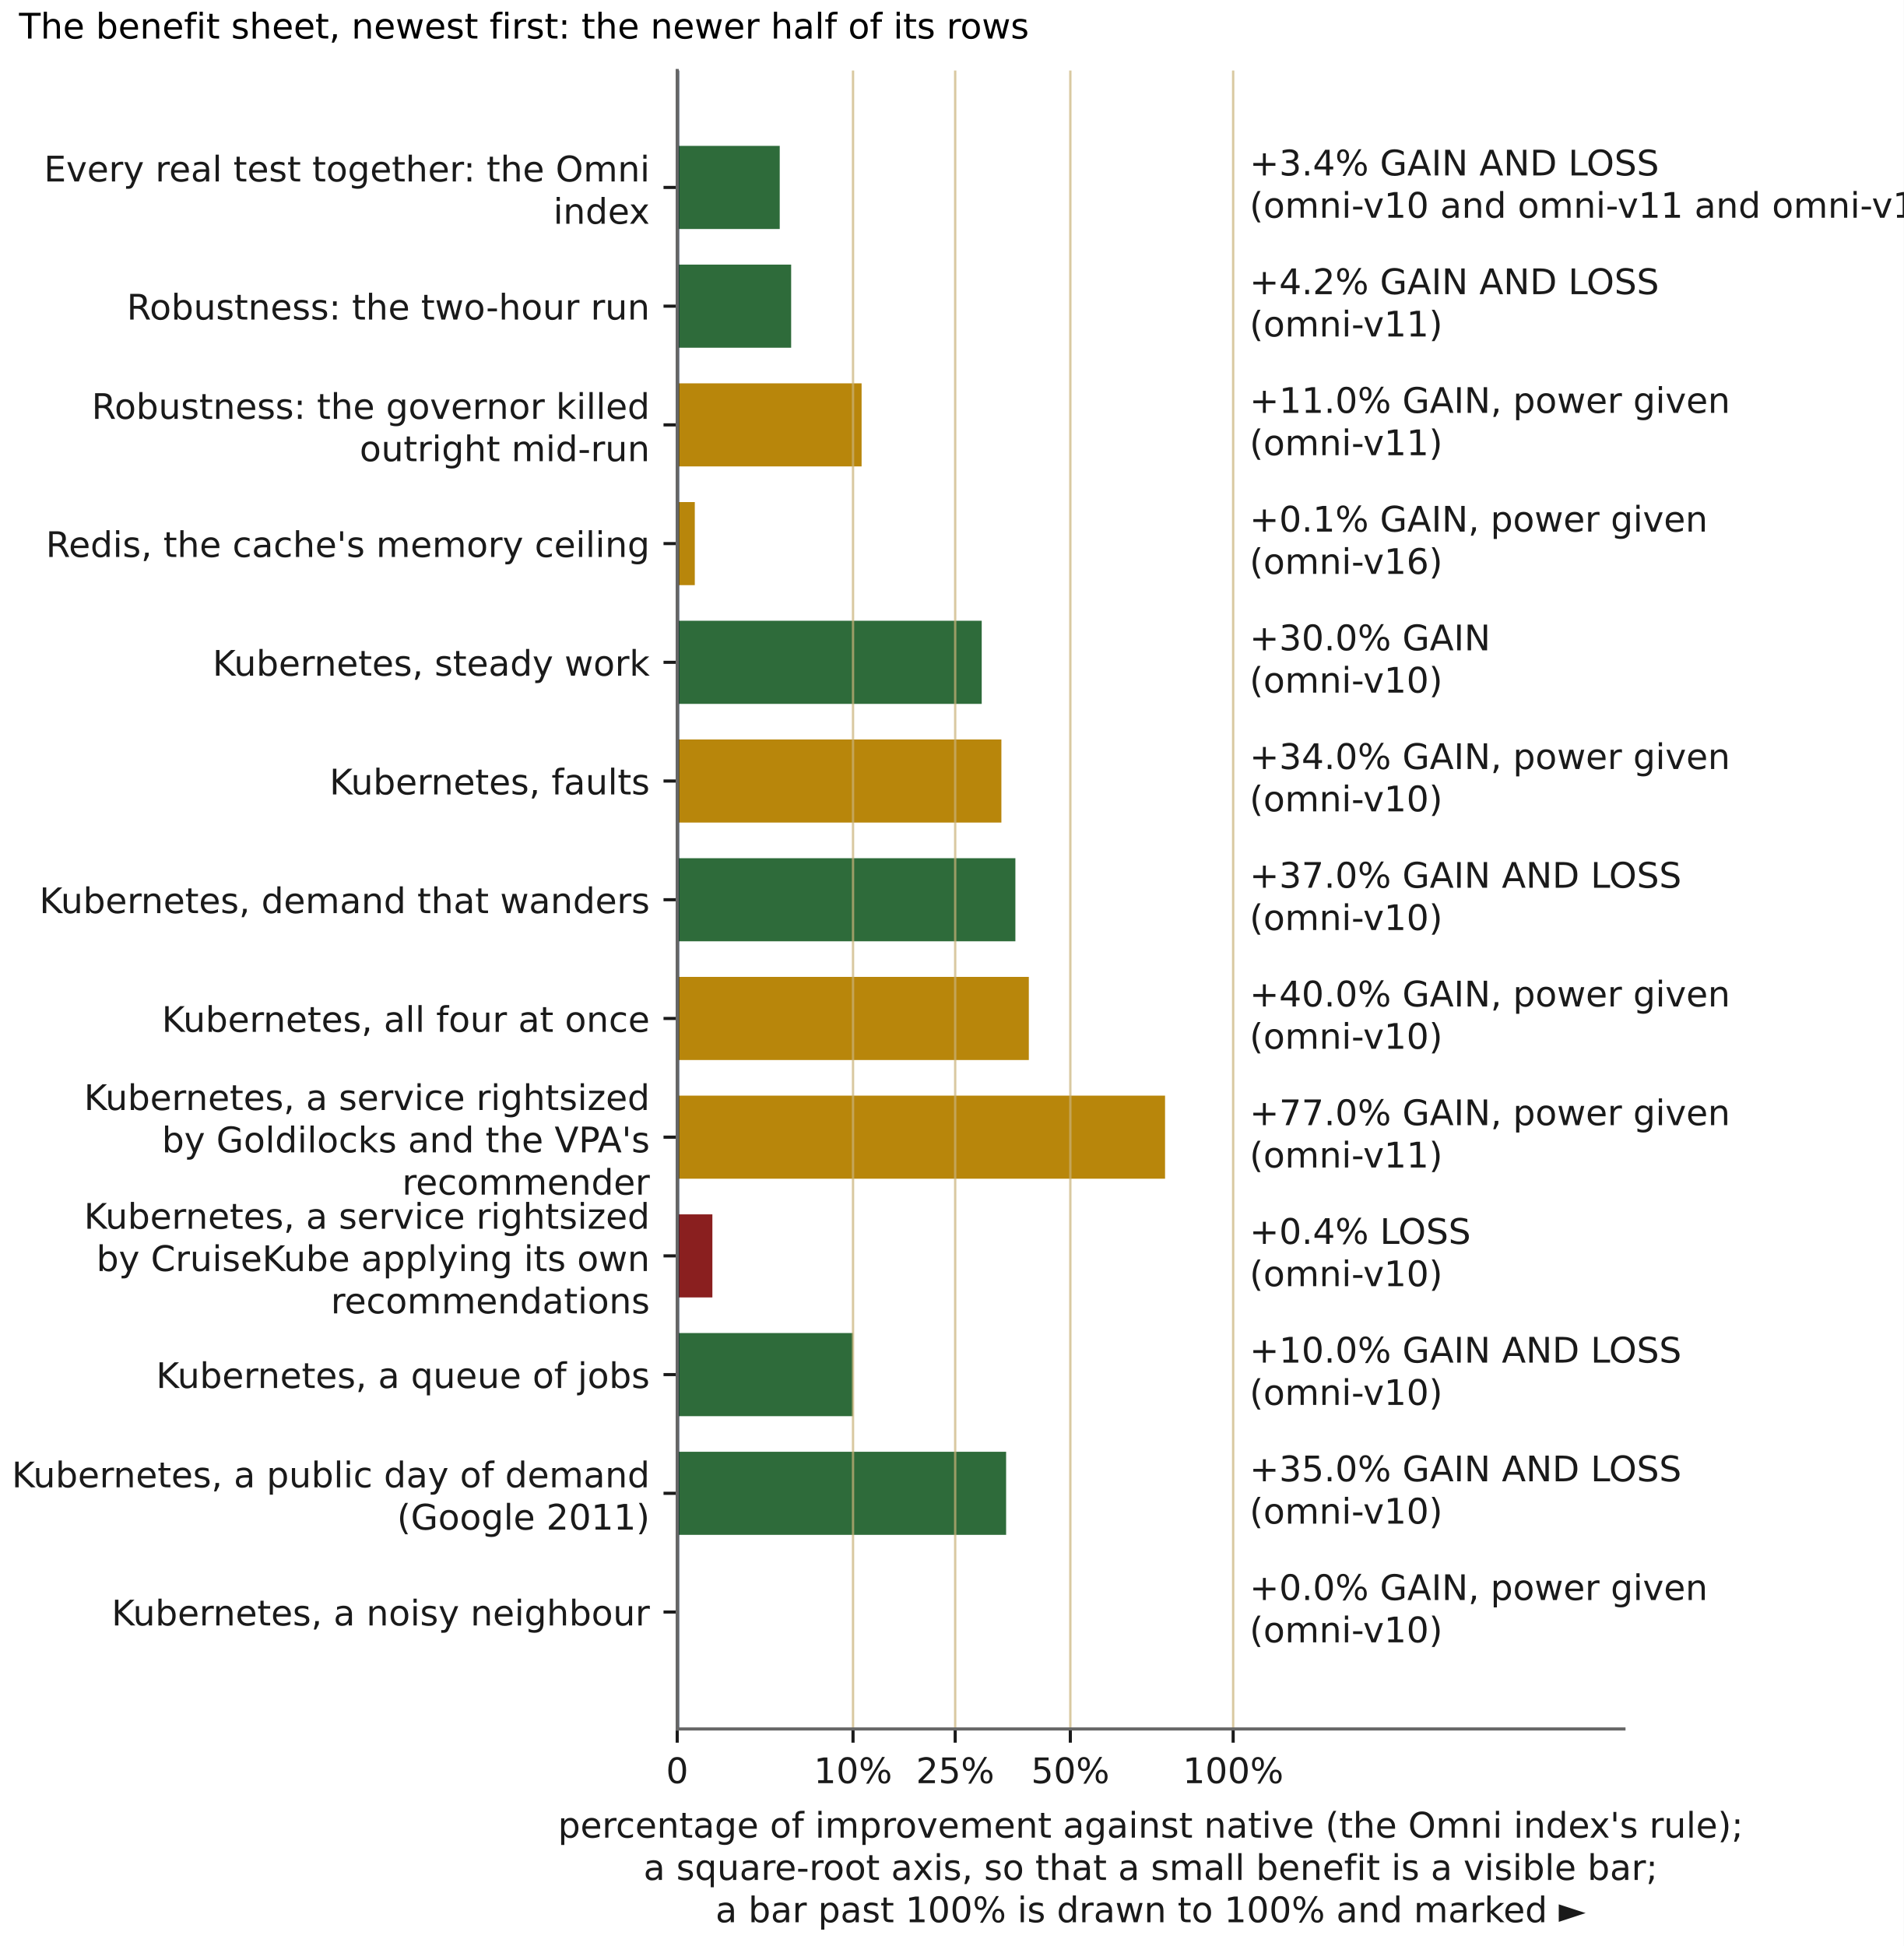
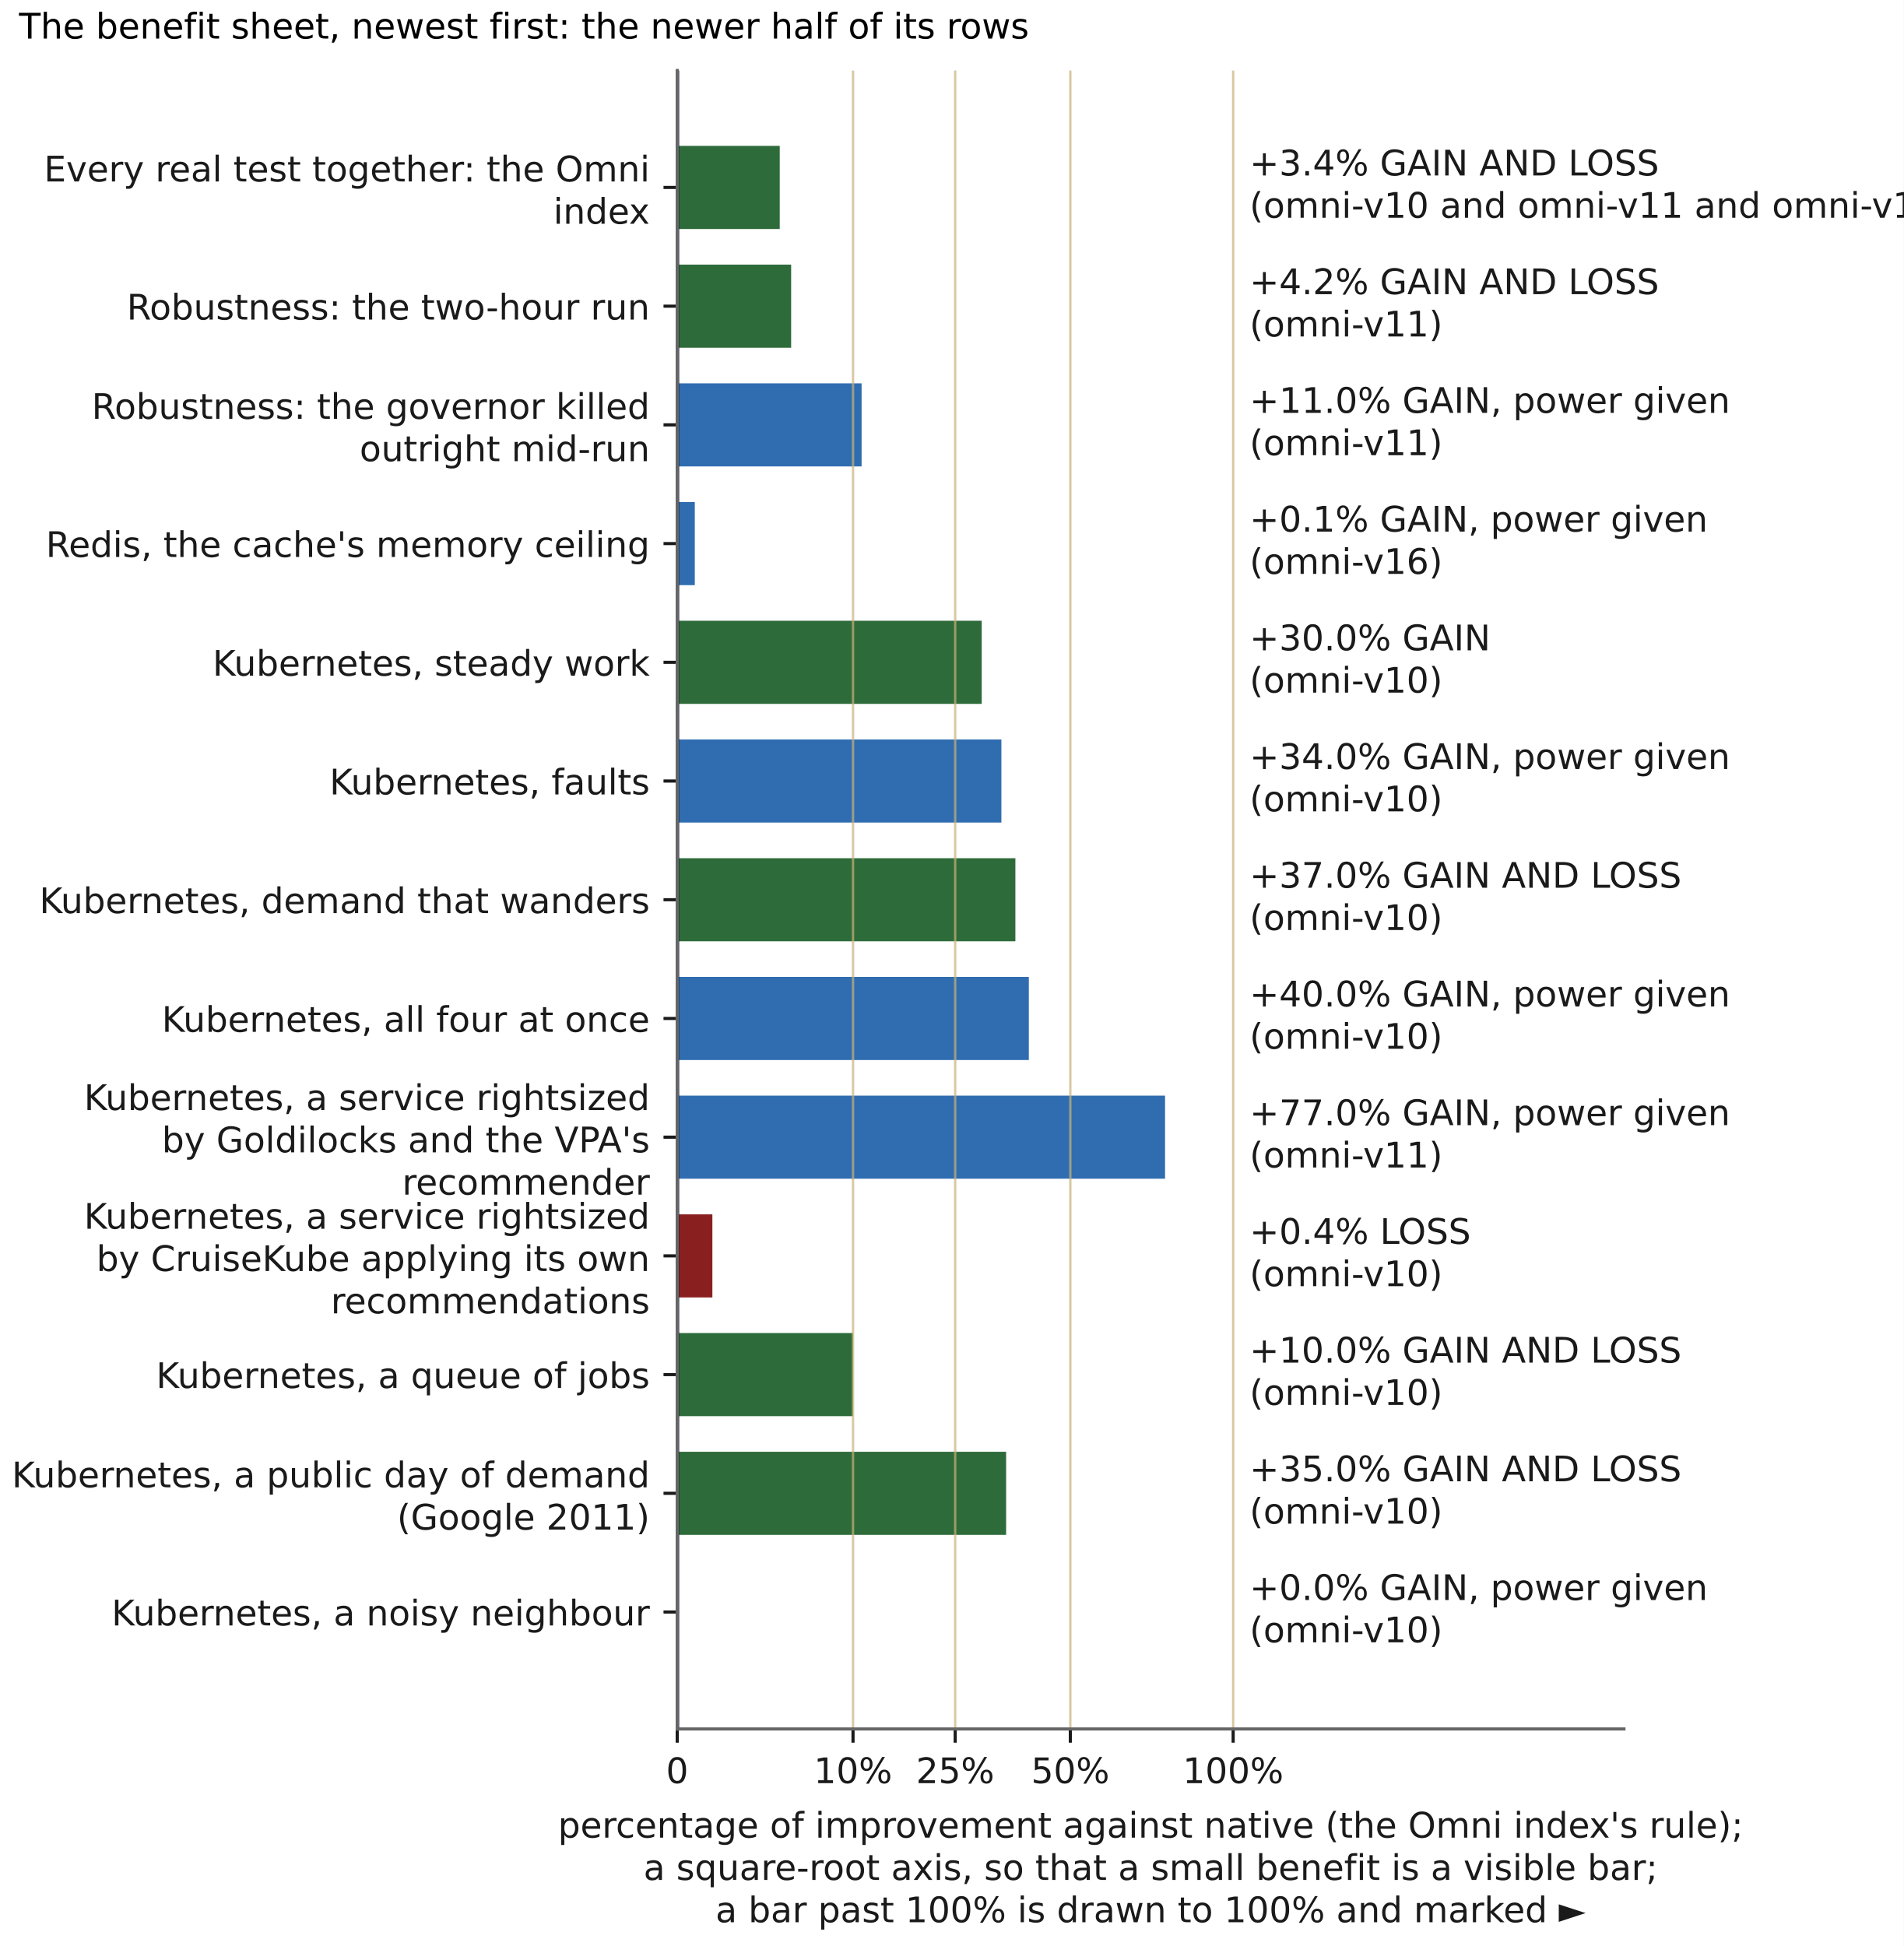
<svg xmlns="http://www.w3.org/2000/svg" xmlns:xlink="http://www.w3.org/1999/xlink" width="486pt" height="496.8pt" viewBox="0 0 486 496.8" version="1.1">
  <defs>
    <style type="text/css">*{stroke-linejoin: round; stroke-linecap: butt}</style>
  </defs>
  <g id="figure_1">
    <g id="patch_1">
      <path d="M 0 496.8  L 486 496.8  L 486 0  L 0 0  z " style="fill: #ffffff" />
    </g>
    <g id="axes_1">
      <g id="patch_2">
        <path d="M 172.886 441.392  L 414.575 441.392  L 414.575 18.001  L 172.886 18.001  z " style="fill: #ffffff" />
      </g>
      <g id="patch_3">
-         <path d="M 172.886 422.147  L 172.886 422.147  L 172.886 400.932  L 172.886 400.932  z " clip-path="url(#p85b01a224c)" style="fill: #b8860b" />
+         <path d="M 172.886 422.147  L 172.886 422.147  L 172.886 400.932  L 172.886 400.932  z " clip-path="url(#p85b01a224c)" style="fill: #2f6db0" />
      </g>
      <g id="patch_4">
        <path d="M 172.886 391.84  L 256.85 391.84  L 256.85 370.625  L 172.886 370.625  z " clip-path="url(#p85b01a224c)" style="fill: #2e6b3a" />
      </g>
      <g id="patch_5">
        <path d="M 172.886 361.533  L 217.767 361.533  L 217.767 340.318  L 172.886 340.318  z " clip-path="url(#p85b01a224c)" style="fill: #2e6b3a" />
      </g>
      <g id="patch_6">
        <path d="M 172.886 331.226  L 181.862 331.226  L 181.862 310.011  L 172.886 310.011  z " clip-path="url(#p85b01a224c)" style="fill: #8a1f1f" />
      </g>
      <g id="patch_7">
-         <path d="M 172.886 300.919  L 297.425 300.919  L 297.425 279.704  L 172.886 279.704  z " clip-path="url(#p85b01a224c)" style="fill: #b8860b" />
+         <path d="M 172.886 300.919  L 297.425 300.919  L 297.425 279.704  L 172.886 279.704  z " clip-path="url(#p85b01a224c)" style="fill: #2f6db0" />
      </g>
      <g id="patch_8">
-         <path d="M 172.886 270.612  L 262.647 270.612  L 262.647 249.397  L 172.886 249.397  z " clip-path="url(#p85b01a224c)" style="fill: #b8860b" />
+         <path d="M 172.886 270.612  L 262.647 270.612  L 262.647 249.397  L 172.886 249.397  z " clip-path="url(#p85b01a224c)" style="fill: #2f6db0" />
      </g>
      <g id="patch_9">
        <path d="M 172.886 240.304  L 259.216 240.304  L 259.216 219.089  L 172.886 219.089  z " clip-path="url(#p85b01a224c)" style="fill: #2e6b3a" />
      </g>
      <g id="patch_10">
-         <path d="M 172.886 209.997  L 255.642 209.997  L 255.642 188.782  L 172.886 188.782  z " clip-path="url(#p85b01a224c)" style="fill: #b8860b" />
+         <path d="M 172.886 209.997  L 255.642 209.997  L 255.642 188.782  L 172.886 188.782  z " clip-path="url(#p85b01a224c)" style="fill: #2f6db0" />
      </g>
      <g id="patch_11">
        <path d="M 172.886 179.69  L 250.622 179.69  L 250.622 158.475  L 172.886 158.475  z " clip-path="url(#p85b01a224c)" style="fill: #2e6b3a" />
      </g>
      <g id="patch_12">
-         <path d="M 172.886 149.383  L 177.374 149.383  L 177.374 128.168  L 172.886 128.168  z " clip-path="url(#p85b01a224c)" style="fill: #b8860b" />
+         <path d="M 172.886 149.383  L 177.374 149.383  L 177.374 128.168  L 172.886 128.168  z " clip-path="url(#p85b01a224c)" style="fill: #2f6db0" />
      </g>
      <g id="patch_13">
-         <path d="M 172.886 119.076  L 219.957 119.076  L 219.957 97.861  L 172.886 97.861  z " clip-path="url(#p85b01a224c)" style="fill: #b8860b" />
+         <path d="M 172.886 119.076  L 219.957 119.076  L 219.957 97.861  L 172.886 97.861  z " clip-path="url(#p85b01a224c)" style="fill: #2f6db0" />
      </g>
      <g id="patch_14">
        <path d="M 172.886 88.769  L 201.972 88.769  L 201.972 67.554  L 172.886 67.554  z " clip-path="url(#p85b01a224c)" style="fill: #2e6b3a" />
      </g>
      <g id="patch_15">
        <path d="M 172.886 58.461  L 199.056 58.461  L 199.056 37.246  L 172.886 37.246  z " clip-path="url(#p85b01a224c)" style="fill: #2e6b3a" />
      </g>
      <g id="matplotlib.axis_1">
        <g id="xtick_1">
          <g id="line2d_1">
            <path d="M 172.886 441.392  L 172.886 18.001  " clip-path="url(#p85b01a224c)" style="fill: none; stroke: #c9b27a; stroke-opacity: 0.7; stroke-width: 0.6; stroke-linecap: square" />
          </g>
          <g id="line2d_2">
            <defs>
              <path id="m814b2a8047" d="M 0 0  L 0 3.5  " style="stroke: #1a1a1a; stroke-width: 0.8" />
            </defs>
            <g>
              <use xlink:href="#m814b2a8047" x="172.886" y="441.392" style="fill: #1a1a1a; stroke: #1a1a1a; stroke-width: 0.8" />
            </g>
          </g>
          <g id="text_1">
            <text style="font-size: 9px; font-family: 'DejaVu Sans'; text-anchor: middle; fill: #1a1a1a" x="172.886" y="455.23" transform="rotate(-0 172.8862 455.2303)">0</text>
          </g>
        </g>
        <g id="xtick_2">
          <g id="line2d_3">
            <path d="M 217.767 441.392  L 217.767 18.001  " clip-path="url(#p85b01a224c)" style="fill: none; stroke: #c9b27a; stroke-opacity: 0.7; stroke-width: 0.6; stroke-linecap: square" />
          </g>
          <g id="line2d_4">
            <g>
              <use xlink:href="#m814b2a8047" x="217.767" y="441.392" style="fill: #1a1a1a; stroke: #1a1a1a; stroke-width: 0.8" />
            </g>
          </g>
          <g id="text_2">
            <text style="font-size: 9px; font-family: 'DejaVu Sans'; text-anchor: middle; fill: #1a1a1a" x="217.767" y="455.23" transform="rotate(-0 217.7667 455.2303)">10%</text>
          </g>
        </g>
        <g id="xtick_3">
          <g id="line2d_5">
            <path d="M 243.849 441.392  L 243.849 18.001  " clip-path="url(#p85b01a224c)" style="fill: none; stroke: #c9b27a; stroke-opacity: 0.7; stroke-width: 0.6; stroke-linecap: square" />
          </g>
          <g id="line2d_6">
            <g>
              <use xlink:href="#m814b2a8047" x="243.849" y="441.392" style="fill: #1a1a1a; stroke: #1a1a1a; stroke-width: 0.8" />
            </g>
          </g>
          <g id="text_3">
            <text style="font-size: 9px; font-family: 'DejaVu Sans'; text-anchor: middle; fill: #1a1a1a" x="243.849" y="455.23" transform="rotate(-0 243.8486 455.2303)">25%</text>
          </g>
        </g>
        <g id="xtick_4">
          <g id="line2d_7">
            <path d="M 273.242 441.392  L 273.242 18.001  " clip-path="url(#p85b01a224c)" style="fill: none; stroke: #c9b27a; stroke-opacity: 0.7; stroke-width: 0.6; stroke-linecap: square" />
          </g>
          <g id="line2d_8">
            <g>
              <use xlink:href="#m814b2a8047" x="273.242" y="441.392" style="fill: #1a1a1a; stroke: #1a1a1a; stroke-width: 0.8" />
            </g>
          </g>
          <g id="text_4">
            <text style="font-size: 9px; font-family: 'DejaVu Sans'; text-anchor: middle; fill: #1a1a1a" x="273.242" y="455.23" transform="rotate(-0 273.2421 455.2303)">50%</text>
          </g>
        </g>
        <g id="xtick_5">
          <g id="line2d_9">
            <path d="M 314.811 441.392  L 314.811 18.001  " clip-path="url(#p85b01a224c)" style="fill: none; stroke: #c9b27a; stroke-opacity: 0.7; stroke-width: 0.6; stroke-linecap: square" />
          </g>
          <g id="line2d_10">
            <g>
              <use xlink:href="#m814b2a8047" x="314.811" y="441.392" style="fill: #1a1a1a; stroke: #1a1a1a; stroke-width: 0.8" />
            </g>
          </g>
          <g id="text_5">
            <text style="font-size: 9px; font-family: 'DejaVu Sans'; text-anchor: middle; fill: #1a1a1a" x="314.811" y="455.23" transform="rotate(-0 314.8109 455.2303)">100%</text>
          </g>
        </g>
        <g id="text_6">
          <text style="font-size: 9px; font-family: 'DejaVu Sans'; fill: #1a1a1a" transform="translate(142.445 469.1318)">percentage of improvement against native (the Omni index's rule);</text>
          <text style="font-size: 9px; font-family: 'DejaVu Sans'; fill: #1a1a1a" transform="translate(164.2805 479.9343)">a square-root axis, so that a small benefit is a visible bar;</text>
          <text style="font-size: 9px; font-family: 'DejaVu Sans'; fill: #1a1a1a" transform="translate(182.6567 490.7368)">a bar past 100% is drawn to 100% and marked ►</text>
        </g>
      </g>
      <g id="matplotlib.axis_2">
        <g id="ytick_1">
          <g id="line2d_11">
            <defs>
              <path id="m31e56b5a68" d="M 0 0  L -3.5 0  " style="stroke: #1a1a1a; stroke-width: 0.8" />
            </defs>
            <g>
              <use xlink:href="#m31e56b5a68" x="172.886" y="411.54" style="fill: #1a1a1a; stroke: #1a1a1a; stroke-width: 0.8" />
            </g>
          </g>
          <g id="text_7">
            <text style="font-size: 9px; font-family: 'DejaVu Sans'; text-anchor: end; fill: #1a1a1a" x="165.886" y="414.959" transform="rotate(-0 165.8862 414.9591)">Kubernetes, a noisy neighbour</text>
          </g>
        </g>
        <g id="ytick_2">
          <g id="line2d_12">
            <g>
              <use xlink:href="#m31e56b5a68" x="172.886" y="381.233" style="fill: #1a1a1a; stroke: #1a1a1a; stroke-width: 0.8" />
            </g>
          </g>
          <g id="text_8">
            <text style="font-size: 9px; font-family: 'DejaVu Sans'; fill: #1a1a1a" transform="translate(3.00024 379.7012)">Kubernetes, a public day of demand</text>
            <text style="font-size: 9px; font-family: 'DejaVu Sans'; fill: #1a1a1a" transform="translate(101.359 390.5036)">(Google 2011)</text>
          </g>
        </g>
        <g id="ytick_3">
          <g id="line2d_13">
            <g>
              <use xlink:href="#m31e56b5a68" x="172.886" y="350.926" style="fill: #1a1a1a; stroke: #1a1a1a; stroke-width: 0.8" />
            </g>
          </g>
          <g id="text_9">
            <text style="font-size: 9px; font-family: 'DejaVu Sans'; text-anchor: end; fill: #1a1a1a" x="165.886" y="354.345" transform="rotate(-0 165.8862 354.3448)">Kubernetes, a queue of jobs</text>
          </g>
        </g>
        <g id="ytick_4">
          <g id="line2d_14">
            <g>
              <use xlink:href="#m31e56b5a68" x="172.886" y="320.618" style="fill: #1a1a1a; stroke: #1a1a1a; stroke-width: 0.8" />
            </g>
          </g>
          <g id="text_10">
            <text style="font-size: 9px; font-family: 'DejaVu Sans'; fill: #1a1a1a" transform="translate(21.43336 313.6856)">Kubernetes, a service rightsized</text>
            <text style="font-size: 9px; font-family: 'DejaVu Sans'; fill: #1a1a1a" transform="translate(24.60587 324.4881)">by CruiseKube applying its own</text>
            <text style="font-size: 9px; font-family: 'DejaVu Sans'; fill: #1a1a1a" transform="translate(84.46008 335.2906)">recommendations</text>
          </g>
        </g>
        <g id="ytick_5">
          <g id="line2d_15">
            <g>
              <use xlink:href="#m31e56b5a68" x="172.886" y="290.311" style="fill: #1a1a1a; stroke: #1a1a1a; stroke-width: 0.8" />
            </g>
          </g>
          <g id="text_11">
            <text style="font-size: 9px; font-family: 'DejaVu Sans'; fill: #1a1a1a" transform="translate(21.43336 283.3785)">Kubernetes, a service rightsized</text>
            <text style="font-size: 9px; font-family: 'DejaVu Sans'; fill: #1a1a1a" transform="translate(41.32477 294.1809)">by Goldilocks and the VPA's</text>
            <text style="font-size: 9px; font-family: 'DejaVu Sans'; fill: #1a1a1a" transform="translate(102.6654 304.9834)">recommender</text>
          </g>
        </g>
        <g id="ytick_6">
          <g id="line2d_16">
            <g>
              <use xlink:href="#m31e56b5a68" x="172.886" y="260.004" style="fill: #1a1a1a; stroke: #1a1a1a; stroke-width: 0.8" />
            </g>
          </g>
          <g id="text_12">
            <text style="font-size: 9px; font-family: 'DejaVu Sans'; text-anchor: end; fill: #1a1a1a" x="165.886" y="263.423" transform="rotate(-0 165.8862 263.4234)">Kubernetes, all four at once</text>
          </g>
        </g>
        <g id="ytick_7">
          <g id="line2d_17">
            <g>
              <use xlink:href="#m31e56b5a68" x="172.886" y="229.697" style="fill: #1a1a1a; stroke: #1a1a1a; stroke-width: 0.8" />
            </g>
          </g>
          <g id="text_13">
            <text style="font-size: 9px; font-family: 'DejaVu Sans'; text-anchor: end; fill: #1a1a1a" x="165.886" y="233.116" transform="rotate(-0 165.8862 233.1162)">Kubernetes, demand that wanders</text>
          </g>
        </g>
        <g id="ytick_8">
          <g id="line2d_18">
            <g>
              <use xlink:href="#m31e56b5a68" x="172.886" y="199.39" style="fill: #1a1a1a; stroke: #1a1a1a; stroke-width: 0.8" />
            </g>
          </g>
          <g id="text_14">
            <text style="font-size: 9px; font-family: 'DejaVu Sans'; text-anchor: end; fill: #1a1a1a" x="165.886" y="202.809" transform="rotate(-0 165.8862 202.809)">Kubernetes, faults</text>
          </g>
        </g>
        <g id="ytick_9">
          <g id="line2d_19">
            <g>
              <use xlink:href="#m31e56b5a68" x="172.886" y="169.083" style="fill: #1a1a1a; stroke: #1a1a1a; stroke-width: 0.8" />
            </g>
          </g>
          <g id="text_15">
            <text style="font-size: 9px; font-family: 'DejaVu Sans'; text-anchor: end; fill: #1a1a1a" x="165.886" y="172.502" transform="rotate(-0 165.8862 172.5019)">Kubernetes, steady work</text>
          </g>
        </g>
        <g id="ytick_10">
          <g id="line2d_20">
            <g>
              <use xlink:href="#m31e56b5a68" x="172.886" y="138.775" style="fill: #1a1a1a; stroke: #1a1a1a; stroke-width: 0.8" />
            </g>
          </g>
          <g id="text_16">
            <text style="font-size: 9px; font-family: 'DejaVu Sans'; text-anchor: end; fill: #1a1a1a" x="165.886" y="142.195" transform="rotate(-0 165.8862 142.1947)">Redis, the cache's memory ceiling</text>
          </g>
        </g>
        <g id="ytick_11">
          <g id="line2d_21">
            <g>
              <use xlink:href="#m31e56b5a68" x="172.886" y="108.468" style="fill: #1a1a1a; stroke: #1a1a1a; stroke-width: 0.8" />
            </g>
          </g>
          <g id="text_17">
            <text style="font-size: 9px; font-family: 'DejaVu Sans'; fill: #1a1a1a" transform="translate(23.39227 106.9368)">Robustness: the governor killed</text>
            <text style="font-size: 9px; font-family: 'DejaVu Sans'; fill: #1a1a1a" transform="translate(91.80633 117.7392)">outright mid-run</text>
          </g>
        </g>
        <g id="ytick_12">
          <g id="line2d_22">
            <g>
              <use xlink:href="#m31e56b5a68" x="172.886" y="78.161" style="fill: #1a1a1a; stroke: #1a1a1a; stroke-width: 0.8" />
            </g>
          </g>
          <g id="text_18">
            <text style="font-size: 9px; font-family: 'DejaVu Sans'; text-anchor: end; fill: #1a1a1a" x="165.886" y="81.58" transform="rotate(-0 165.8862 81.58042)">Robustness: the two-hour run</text>
          </g>
        </g>
        <g id="ytick_13">
          <g id="line2d_23">
            <g>
              <use xlink:href="#m31e56b5a68" x="172.886" y="47.854" style="fill: #1a1a1a; stroke: #1a1a1a; stroke-width: 0.8" />
            </g>
          </g>
          <g id="text_19">
            <text style="font-size: 9px; font-family: 'DejaVu Sans'; fill: #1a1a1a" transform="translate(11.21274 46.32248)">Every real test together: the Omni</text>
            <text style="font-size: 9px; font-family: 'DejaVu Sans'; fill: #1a1a1a" transform="translate(141.2613 57.12494)">index</text>
          </g>
        </g>
      </g>
      <g id="line2d_24">
        <path d="M 172.886 441.392  L 172.886 18.001  " clip-path="url(#p85b01a224c)" style="fill: none; stroke: #0b1f3a; stroke-linecap: square" />
      </g>
      <g id="patch_16">
        <path d="M 172.886 441.392  L 172.886 18.001  " style="fill: none; stroke: #666666; stroke-width: 0.8; stroke-linejoin: miter; stroke-linecap: square" />
      </g>
      <g id="patch_17">
        <path d="M 172.886 441.392  L 414.575 441.392  " style="fill: none; stroke: #666666; stroke-width: 0.8; stroke-linejoin: miter; stroke-linecap: square" />
      </g>
      <g id="text_20">
        <text style="font-size: 9px; font-family: 'DejaVu Sans'; fill: #1a1a1a" transform="translate(319.0067 408.4768)">+0.0% GAIN, power given</text>
        <text style="font-size: 9px; font-family: 'DejaVu Sans'; fill: #1a1a1a" transform="translate(319.0067 419.2793)">(omni-v10)</text>
      </g>
      <g id="text_21">
        <text style="font-size: 9px; font-family: 'DejaVu Sans'; fill: #1a1a1a" transform="translate(319.0067 378.1693)">+35.0% GAIN AND LOSS</text>
        <text style="font-size: 9px; font-family: 'DejaVu Sans'; fill: #1a1a1a" transform="translate(319.0067 388.9718)">(omni-v10)</text>
      </g>
      <g id="text_22">
        <text style="font-size: 9px; font-family: 'DejaVu Sans'; fill: #1a1a1a" transform="translate(319.0067 347.8622)">+10.0% GAIN AND LOSS</text>
        <text style="font-size: 9px; font-family: 'DejaVu Sans'; fill: #1a1a1a" transform="translate(319.0067 358.6646)">(omni-v10)</text>
      </g>
      <g id="text_23">
        <text style="font-size: 9px; font-family: 'DejaVu Sans'; fill: #1a1a1a" transform="translate(319.0067 317.555)">+0.4% LOSS</text>
        <text style="font-size: 9px; font-family: 'DejaVu Sans'; fill: #1a1a1a" transform="translate(319.0067 328.3575)">(omni-v10)</text>
      </g>
      <g id="text_24">
        <text style="font-size: 9px; font-family: 'DejaVu Sans'; fill: #1a1a1a" transform="translate(319.0067 287.2482)">+77.0% GAIN, power given</text>
        <text style="font-size: 9px; font-family: 'DejaVu Sans'; fill: #1a1a1a" transform="translate(319.0067 298.0507)">(omni-v11)</text>
      </g>
      <g id="text_25">
        <text style="font-size: 9px; font-family: 'DejaVu Sans'; fill: #1a1a1a" transform="translate(319.0067 256.9411)">+40.0% GAIN, power given</text>
        <text style="font-size: 9px; font-family: 'DejaVu Sans'; fill: #1a1a1a" transform="translate(319.0067 267.7435)">(omni-v10)</text>
      </g>
      <g id="text_26">
        <text style="font-size: 9px; font-family: 'DejaVu Sans'; fill: #1a1a1a" transform="translate(319.0067 226.6336)">+37.0% GAIN AND LOSS</text>
        <text style="font-size: 9px; font-family: 'DejaVu Sans'; fill: #1a1a1a" transform="translate(319.0067 237.436)">(omni-v10)</text>
      </g>
      <g id="text_27">
        <text style="font-size: 9px; font-family: 'DejaVu Sans'; fill: #1a1a1a" transform="translate(319.0067 196.3268)">+34.0% GAIN, power given</text>
        <text style="font-size: 9px; font-family: 'DejaVu Sans'; fill: #1a1a1a" transform="translate(319.0067 207.1292)">(omni-v10)</text>
      </g>
      <g id="text_28">
        <text style="font-size: 9px; font-family: 'DejaVu Sans'; fill: #1a1a1a" transform="translate(319.0067 166.0192)">+30.0% GAIN</text>
        <text style="font-size: 9px; font-family: 'DejaVu Sans'; fill: #1a1a1a" transform="translate(319.0067 176.8217)">(omni-v10)</text>
      </g>
      <g id="text_29">
        <text style="font-size: 9px; font-family: 'DejaVu Sans'; fill: #1a1a1a" transform="translate(319.0067 135.7124)">+0.1% GAIN, power given</text>
        <text style="font-size: 9px; font-family: 'DejaVu Sans'; fill: #1a1a1a" transform="translate(319.0067 146.5149)">(omni-v16)</text>
      </g>
      <g id="text_30">
        <text style="font-size: 9px; font-family: 'DejaVu Sans'; fill: #1a1a1a" transform="translate(319.0067 105.4053)">+11.0% GAIN, power given</text>
        <text style="font-size: 9px; font-family: 'DejaVu Sans'; fill: #1a1a1a" transform="translate(319.0067 116.2078)">(omni-v11)</text>
      </g>
      <g id="text_31">
        <text style="font-size: 9px; font-family: 'DejaVu Sans'; fill: #1a1a1a" transform="translate(319.0067 75.09779)">+4.2% GAIN AND LOSS</text>
        <text style="font-size: 9px; font-family: 'DejaVu Sans'; fill: #1a1a1a" transform="translate(319.0067 85.90025)">(omni-v11)</text>
      </g>
      <g id="text_32">
        <text style="font-size: 9px; font-family: 'DejaVu Sans'; fill: #1a1a1a" transform="translate(319.0067 44.79063)">+3.4% GAIN AND LOSS</text>
        <text style="font-size: 9px; font-family: 'DejaVu Sans'; fill: #1a1a1a" transform="translate(319.0067 55.59309)">(omni-v10 and omni-v11 and omni-v16)</text>
      </g>
    </g>
    <g id="text_33">
      <text style="font-size: 9px; font-family: 'DejaVu Sans'; text-anchor: start" x="4.86" y="9.839" transform="rotate(-0 4.86 9.838834)">The benefit sheet, newest first: the newer half of its rows</text>
    </g>
  </g>
  <defs>
    <clipPath id="p85b01a224c">
      <rect x="172.886" y="18.001" width="241.689" height="423.391" />
    </clipPath>
  </defs>
</svg>
